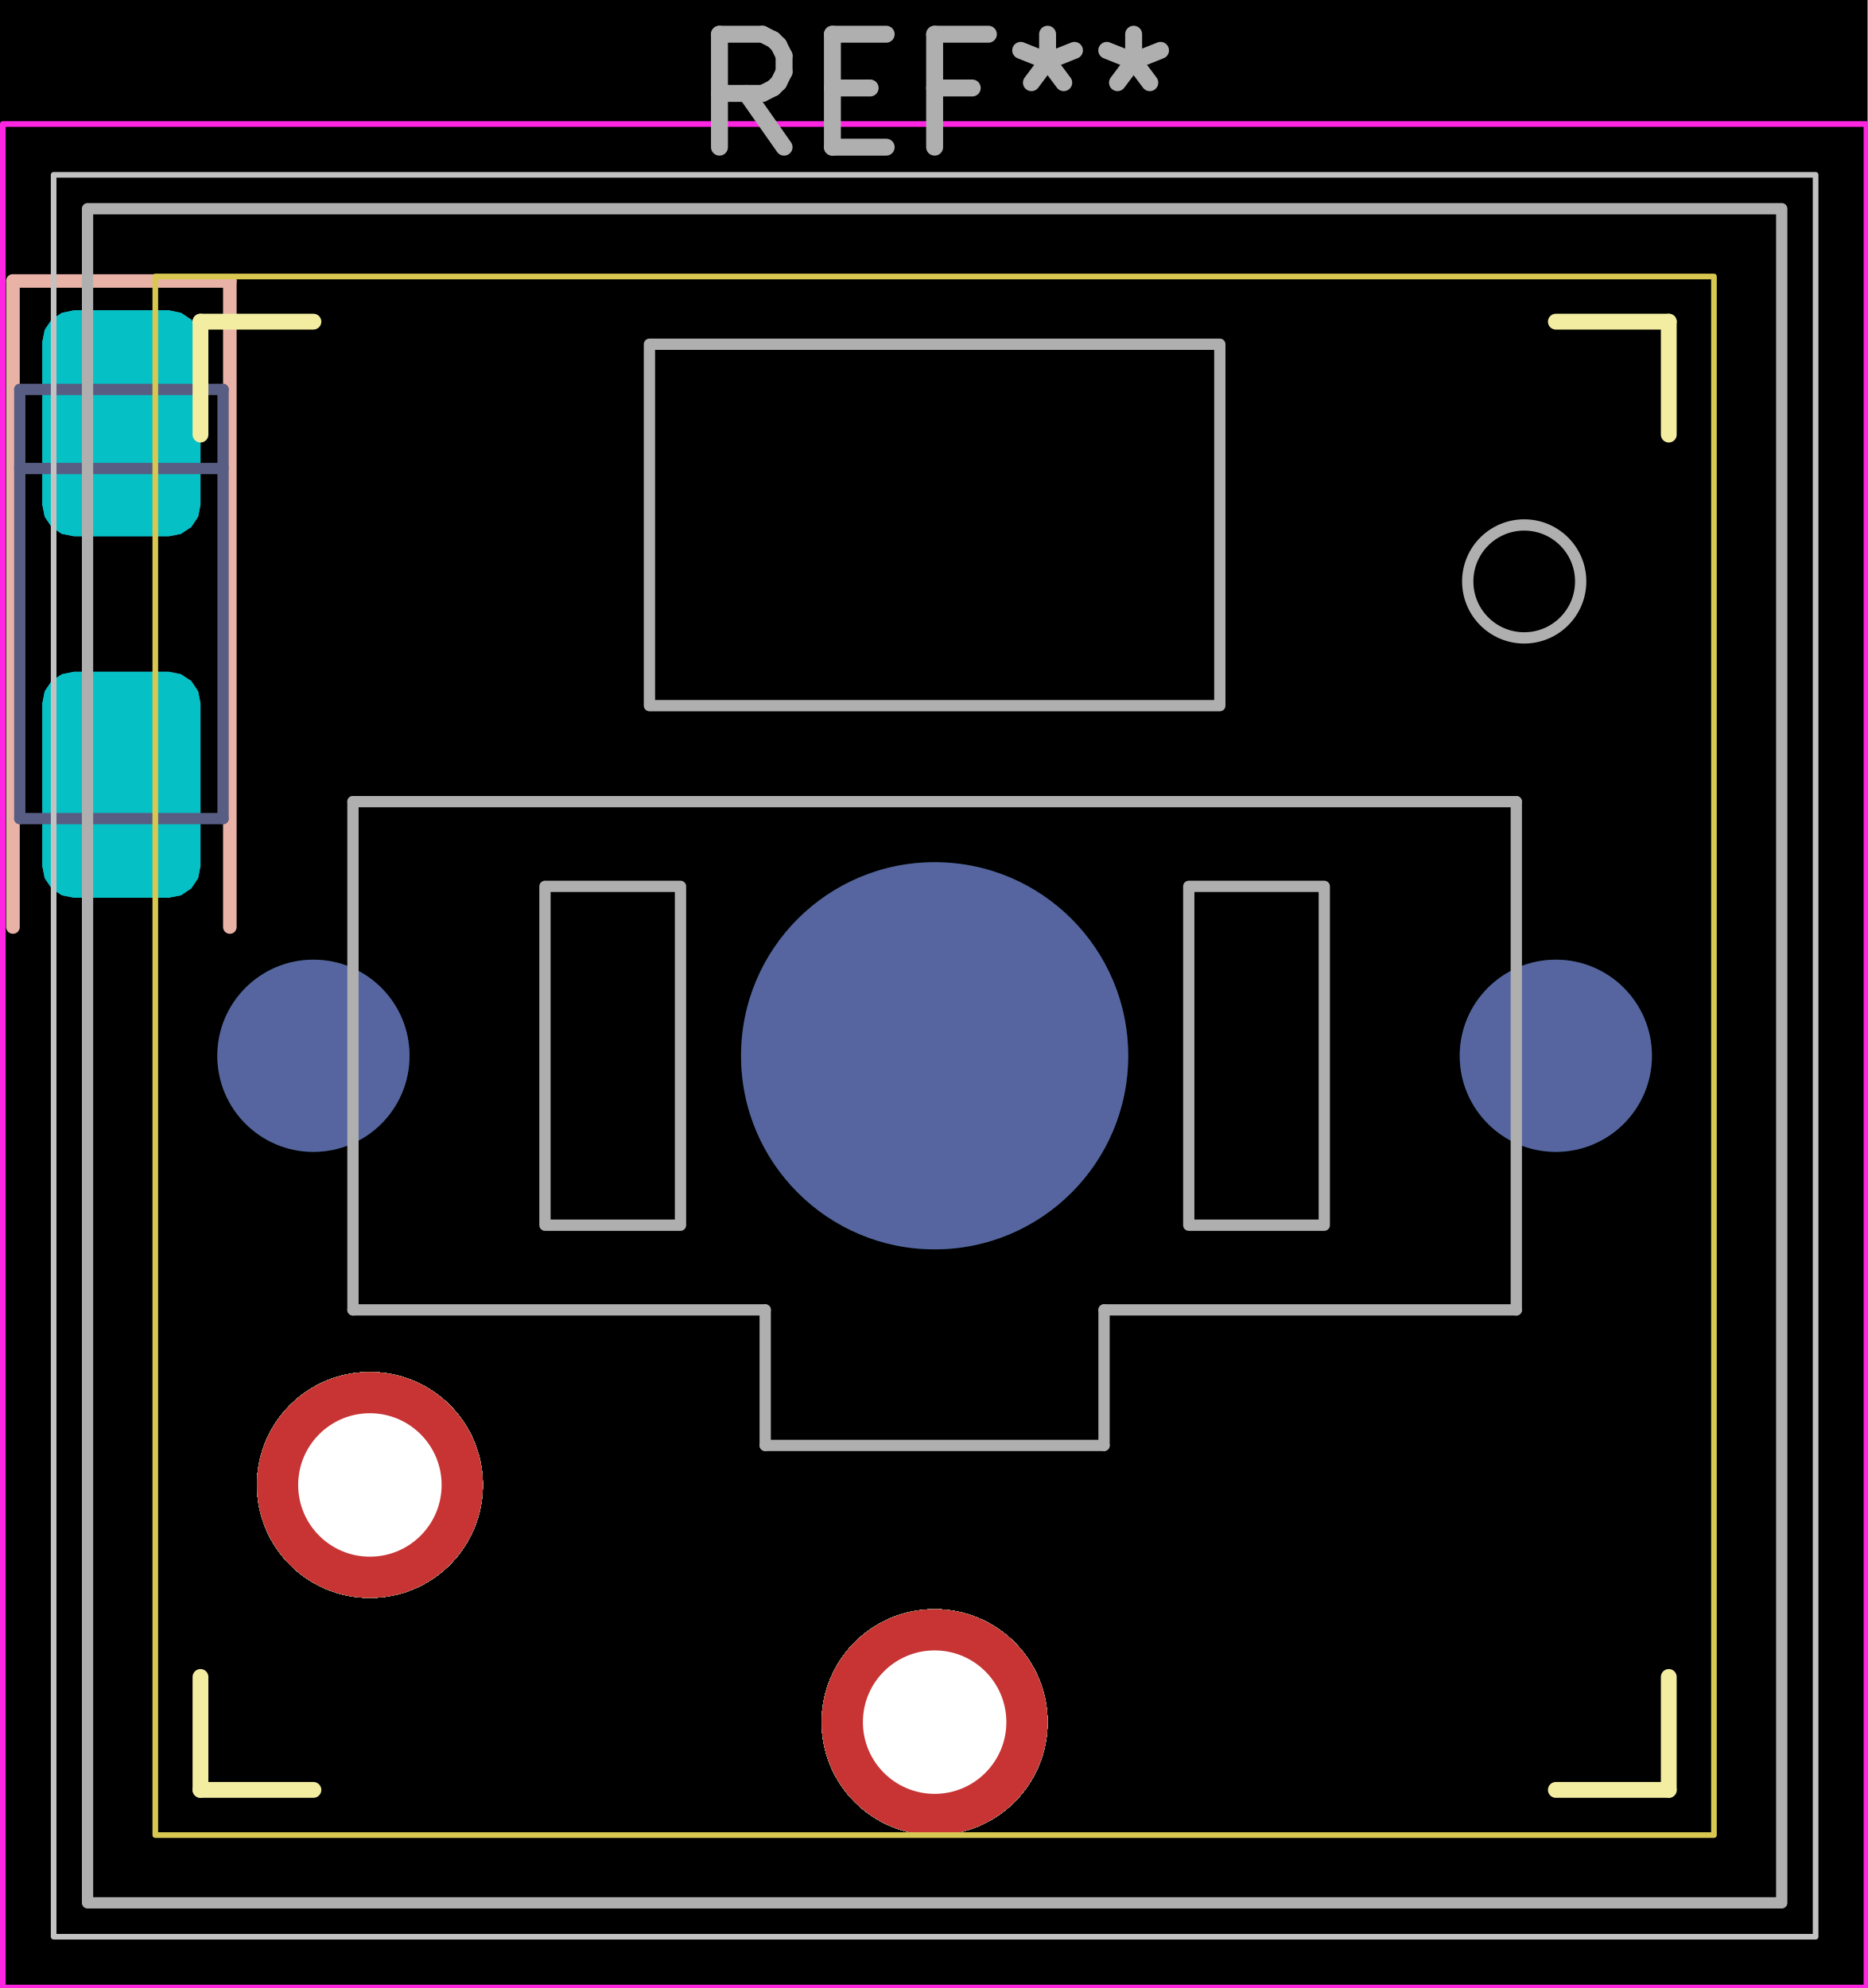
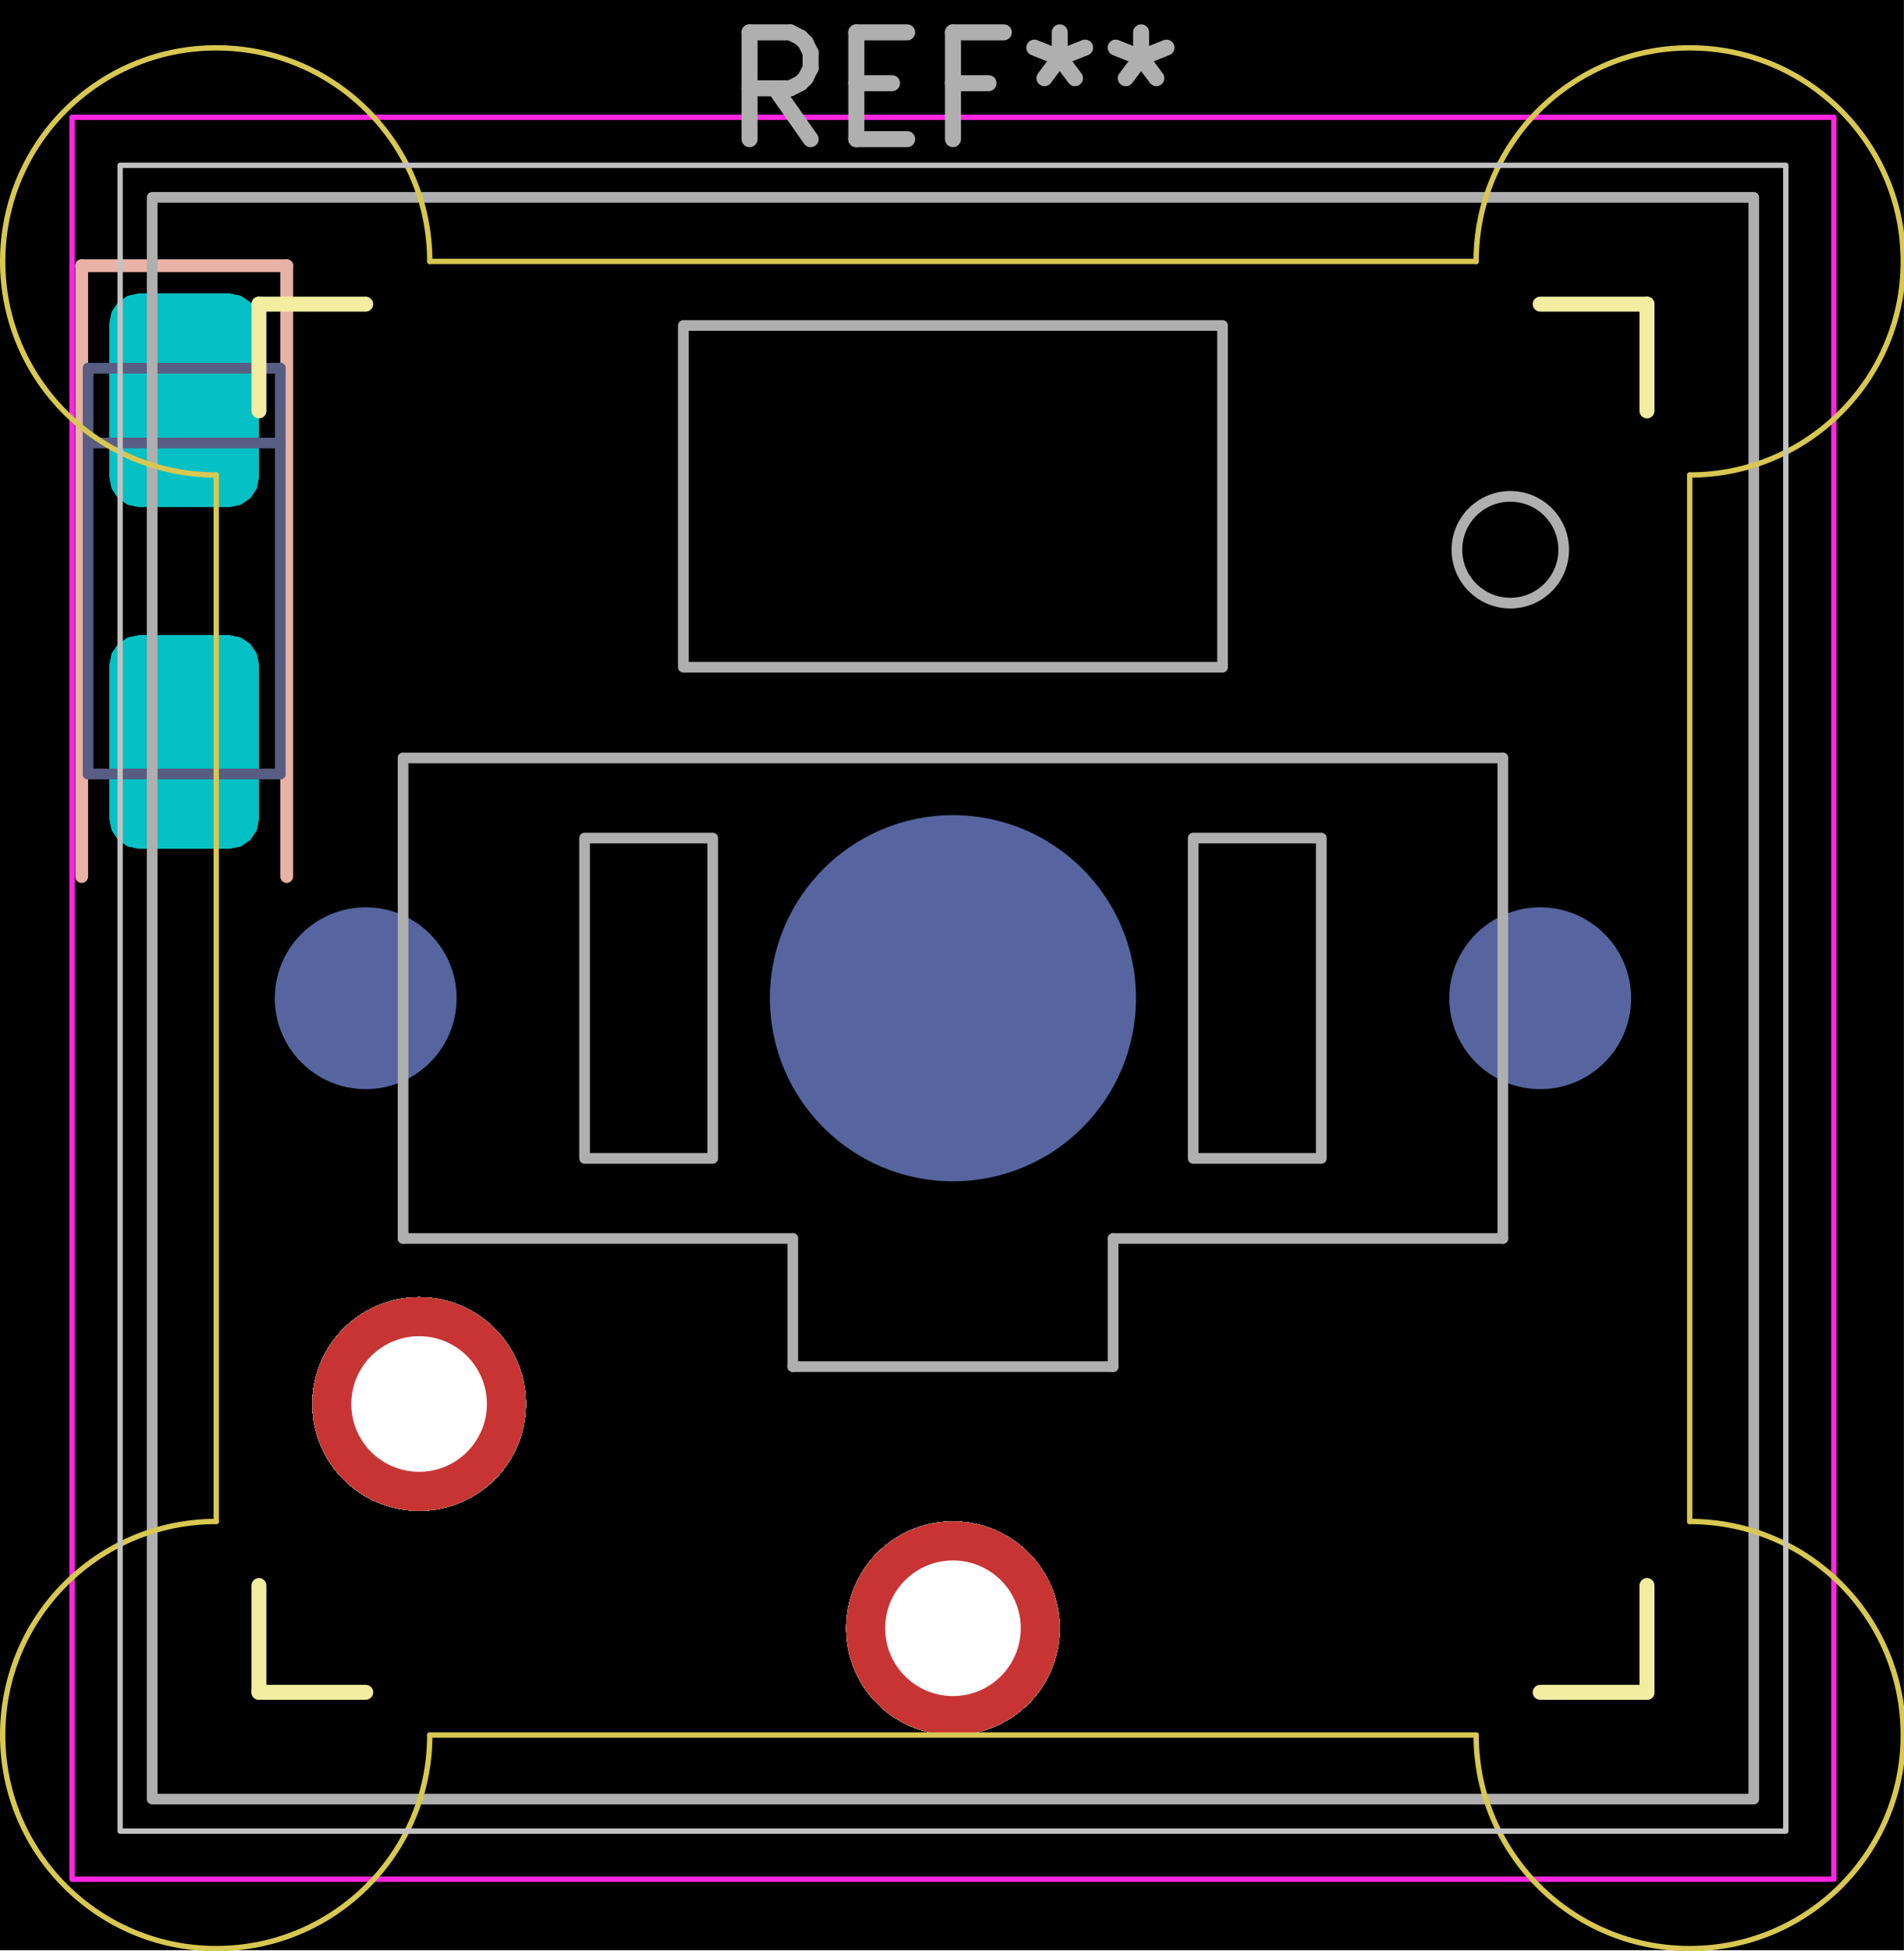
- <svg xmlns="http://www.w3.org/2000/svg" version="1.1" width="100%" height="100%" viewBox="0 0 16.535 17.602" preserveAspectRatio="xMidYMid meet">
+ <svg xmlns="http://www.w3.org/2000/svg" version="1.1" width="100%" height="100%" viewBox="0 0 17.831 18.263" preserveAspectRatio="xMidYMid meet">
  <rect width="100%" height="100%" fill="black" />
  <g style="fill:#000000; fill-opacity:1;stroke:#000000; stroke-opacity:1; stroke-linecap:round; stroke-linejoin:round;" transform="translate(0 0) scale(1 1)">
</g>
  <g style="fill:#4D7FC4; fill-opacity:1; stroke:none;">
-     <circle cx="3.275" cy="13.148" r="1" />
-     <circle cx="8.275" cy="15.248" r="1" />
-     <path style="fill:#4D7FC4; fill-opacity:1; stroke:none;fill-rule:evenodd;" d="M 0.655,7.948 0.548,7.927 0.457,7.866 0.396,7.775 0.375,7.668 0.375,6.228 0.396,6.121 0.457,6.03 0.548,5.97 0.655,5.948 1.495,5.948 1.602,5.97 1.693,6.03 1.754,6.121 1.775,6.228 1.775,7.668 1.754,7.775 1.693,7.866 1.602,7.927 1.495,7.948 Z" />
-     <path style="fill:#4D7FC4; fill-opacity:1; stroke:none;fill-rule:evenodd;" d="M 0.655,4.748 0.548,4.727 0.457,4.666 0.396,4.575 0.375,4.468 0.375,3.028 0.396,2.921 0.457,2.83 0.548,2.77 0.655,2.748 1.495,2.748 1.602,2.77 1.693,2.83 1.754,2.921 1.775,3.028 1.775,4.468 1.754,4.575 1.693,4.666 1.602,4.727 1.495,4.748 Z" />
+     <circle cx="3.925" cy="13.148" r="1" />
+     <circle cx="8.925" cy="15.248" r="1" />
+     <path style="fill:#4D7FC4; fill-opacity:1; stroke:none;fill-rule:evenodd;" d="M 1.305,7.948 1.198,7.927 1.107,7.866 1.046,7.775 1.025,7.668 1.025,6.228 1.046,6.121 1.107,6.03 1.198,5.97 1.305,5.948 2.145,5.948 2.252,5.97 2.343,6.03 2.404,6.121 2.425,6.228 2.425,7.668 2.404,7.775 2.343,7.866 2.252,7.927 2.145,7.948 Z" />
+     <path style="fill:#4D7FC4; fill-opacity:1; stroke:none;fill-rule:evenodd;" d="M 1.305,4.748 1.198,4.727 1.107,4.666 1.046,4.575 1.025,4.468 1.025,3.028 1.046,2.921 1.107,2.83 1.198,2.77 1.305,2.748 2.145,2.748 2.252,2.77 2.343,2.83 2.404,2.921 2.425,3.028 2.425,4.468 2.404,4.575 2.343,4.666 2.252,4.727 2.145,4.748 Z" />
  </g>
  <g style="fill:#02FFEE; fill-opacity:0.4; stroke:none;">
-     <circle cx="2.775" cy="9.348" r="0.851" />
-     <circle cx="8.275" cy="9.348" r="1.714" />
-     <circle cx="13.775" cy="9.348" r="0.851" />
-     <circle cx="3.275" cy="13.148" r="1" />
-     <circle cx="8.275" cy="15.248" r="1" />
-     <path style="fill:#02FFEE; fill-opacity:0.4; stroke:none;fill-rule:evenodd;" d="M 0.655,7.948 0.548,7.927 0.457,7.866 0.396,7.775 0.375,7.668 0.375,6.228 0.396,6.121 0.457,6.03 0.548,5.97 0.655,5.948 1.495,5.948 1.602,5.97 1.693,6.03 1.754,6.121 1.775,6.228 1.775,7.668 1.754,7.775 1.693,7.866 1.602,7.927 1.495,7.948 Z" />
-     <path style="fill:#02FFEE; fill-opacity:0.4; stroke:none;fill-rule:evenodd;" d="M 0.655,4.748 0.548,4.727 0.457,4.666 0.396,4.575 0.375,4.468 0.375,3.028 0.396,2.921 0.457,2.83 0.548,2.77 0.655,2.748 1.495,2.748 1.602,2.77 1.693,2.83 1.754,2.921 1.775,3.028 1.775,4.468 1.754,4.575 1.693,4.666 1.602,4.727 1.495,4.748 Z" />
-     <path style="fill:#00C2C2; fill-opacity:0.9; stroke:none;fill-rule:evenodd;" d="M 0.655,7.948 0.548,7.927 0.457,7.866 0.396,7.775 0.375,7.668 0.375,6.228 0.396,6.121 0.457,6.03 0.548,5.97 0.655,5.948 1.495,5.948 1.602,5.97 1.693,6.03 1.754,6.121 1.775,6.228 1.775,7.668 1.754,7.775 1.693,7.866 1.602,7.927 1.495,7.948 Z" />
-     <path style="fill:#00C2C2; fill-opacity:0.9; stroke:none;fill-rule:evenodd;" d="M 0.655,4.748 0.548,4.727 0.457,4.666 0.396,4.575 0.375,4.468 0.375,3.028 0.396,2.921 0.457,2.83 0.548,2.77 0.655,2.748 1.495,2.748 1.602,2.77 1.693,2.83 1.754,2.921 1.775,3.028 1.775,4.468 1.754,4.575 1.693,4.666 1.602,4.727 1.495,4.748 Z" />
+     <circle cx="3.425" cy="9.348" r="0.851" />
+     <circle cx="8.925" cy="9.348" r="1.714" />
+     <circle cx="14.425" cy="9.348" r="0.851" />
+     <circle cx="3.925" cy="13.148" r="1" />
+     <circle cx="8.925" cy="15.248" r="1" />
+     <path style="fill:#02FFEE; fill-opacity:0.4; stroke:none;fill-rule:evenodd;" d="M 1.305,7.948 1.198,7.927 1.107,7.866 1.046,7.775 1.025,7.668 1.025,6.228 1.046,6.121 1.107,6.03 1.198,5.97 1.305,5.948 2.145,5.948 2.252,5.97 2.343,6.03 2.404,6.121 2.425,6.228 2.425,7.668 2.404,7.775 2.343,7.866 2.252,7.927 2.145,7.948 Z" />
+     <path style="fill:#02FFEE; fill-opacity:0.4; stroke:none;fill-rule:evenodd;" d="M 1.305,4.748 1.198,4.727 1.107,4.666 1.046,4.575 1.025,4.468 1.025,3.028 1.046,2.921 1.107,2.83 1.198,2.77 1.305,2.748 2.145,2.748 2.252,2.77 2.343,2.83 2.404,2.921 2.425,3.028 2.425,4.468 2.404,4.575 2.343,4.666 2.252,4.727 2.145,4.748 Z" />
+     <path style="fill:#00C2C2; fill-opacity:0.9; stroke:none;fill-rule:evenodd;" d="M 1.305,7.948 1.198,7.927 1.107,7.866 1.046,7.775 1.025,7.668 1.025,6.228 1.046,6.121 1.107,6.03 1.198,5.97 1.305,5.948 2.145,5.948 2.252,5.97 2.343,6.03 2.404,6.121 2.425,6.228 2.425,7.668 2.404,7.775 2.343,7.866 2.252,7.927 2.145,7.948 Z" />
+     <path style="fill:#00C2C2; fill-opacity:0.9; stroke:none;fill-rule:evenodd;" d="M 1.305,4.748 1.198,4.727 1.107,4.666 1.046,4.575 1.025,4.468 1.025,3.028 1.046,2.921 1.107,2.83 1.198,2.77 1.305,2.748 2.145,2.748 2.252,2.77 2.343,2.83 2.404,2.921 2.425,3.028 2.425,4.468 2.404,4.575 2.343,4.666 2.252,4.727 2.145,4.748 Z" />
  </g>
  <g style="fill:none;  stroke:#E8B2A7; stroke-width:0.12; stroke-opacity:1;  stroke-linecap:round; stroke-linejoin:round;">
-     <path d="M0.115 2.488 L0.115 8.208 " />
-     <path d="M2.035 2.488 L2.035 8.208 " />
-     <path d="M0.115 2.488 L2.035 2.488 " />
+     <path d="M0.765 2.488 L0.765 8.208 " />
+     <path d="M2.685 2.488 L2.685 8.208 " />
+     <path d="M0.765 2.488 L2.685 2.488 " />
  </g>
  <g style="fill:none;  stroke:#585D84; stroke-width:0.1; stroke-opacity:1;  stroke-linecap:round; stroke-linejoin:round;">
-     <path d="M0.175 3.448 L0.175 7.248 " />
-     <path d="M0.175 7.248 L1.975 7.248 " />
-     <path d="M1.975 7.248 L1.975 3.448 " />
-     <path d="M1.975 3.448 L0.175 3.448 " />
-     <path d="M0.175 4.148 L1.975 4.148 " />
-   </g>
-   <g style="fill:#F2EDA1; fill-opacity:1; stroke:none;">
-     <circle cx="3.275" cy="13.148" r="1" />
-     <circle cx="8.275" cy="15.248" r="1" />
-   </g>
-   <g style="fill:#E8B2A7; fill-opacity:1; stroke:none;">
-     <circle cx="3.275" cy="13.148" r="1" />
-     <circle cx="8.275" cy="15.248" r="1" />
-   </g>
-   <g style="fill:#28CCD9; fill-opacity:1; stroke:none;">
-     <circle cx="3.275" cy="13.148" r="1" />
-     <circle cx="8.275" cy="15.248" r="1" />
-   </g>
-   <g style="fill:#A7A5C6; fill-opacity:1; stroke:none;">
-     <circle cx="3.275" cy="13.148" r="1" />
-     <circle cx="8.275" cy="15.248" r="1" />
+     <path d="M0.825 3.448 L0.825 7.248 " />
+     <path d="M0.825 7.248 L2.625 7.248 " />
+     <path d="M2.625 7.248 L2.625 3.448 " />
+     <path d="M2.625 3.448 L0.825 3.448 " />
+     <path d="M0.825 4.148 L2.625 4.148 " />
+   </g>
+   <g style="fill:#F2EDA1; fill-opacity:1; stroke:none;">
+     <circle cx="3.925" cy="13.148" r="1" />
+     <circle cx="8.925" cy="15.248" r="1" />
+   </g>
+   <g style="fill:#E8B2A7; fill-opacity:1; stroke:none;">
+     <circle cx="3.925" cy="13.148" r="1" />
+     <circle cx="8.925" cy="15.248" r="1" />
+   </g>
+   <g style="fill:#28CCD9; fill-opacity:1; stroke:none;">
+     <circle cx="3.925" cy="13.148" r="1" />
+     <circle cx="8.925" cy="15.248" r="1" />
+   </g>
+   <g style="fill:#A7A5C6; fill-opacity:1; stroke:none;">
+     <circle cx="3.925" cy="13.148" r="1" />
+     <circle cx="8.925" cy="15.248" r="1" />
  </g>
  <g style="fill:#F76F8E; fill-opacity:1; stroke:none;">
-     <circle cx="3.275" cy="13.148" r="1" />
-     <circle cx="8.275" cy="15.248" r="1" />
+     <circle cx="3.925" cy="13.148" r="1" />
+     <circle cx="8.925" cy="15.248" r="1" />
  </g>
  <g style="fill:#5BC3EB; fill-opacity:1; stroke:none;">
-     <circle cx="3.275" cy="13.148" r="1" />
-     <circle cx="8.275" cy="15.248" r="1" />
+     <circle cx="3.925" cy="13.148" r="1" />
+     <circle cx="8.925" cy="15.248" r="1" />
  </g>
  <g style="fill:#ED7C33; fill-opacity:1; stroke:none;">
-     <circle cx="3.275" cy="13.148" r="1" />
-     <circle cx="8.275" cy="15.248" r="1" />
-   </g>
-   <g style="fill:#F2EDA1; fill-opacity:1; stroke:none;">
-     <circle cx="3.275" cy="13.148" r="1" />
-     <circle cx="8.275" cy="15.248" r="1" />
-   </g>
-   <g style="fill:#E8B2A7; fill-opacity:1; stroke:none;">
-     <circle cx="3.275" cy="13.148" r="1" />
-     <circle cx="8.275" cy="15.248" r="1" />
-   </g>
-   <g style="fill:#28CCD9; fill-opacity:1; stroke:none;">
-     <circle cx="3.275" cy="13.148" r="1" />
-     <circle cx="8.275" cy="15.248" r="1" />
-   </g>
-   <g style="fill:#A7A5C6; fill-opacity:1; stroke:none;">
-     <circle cx="3.275" cy="13.148" r="1" />
-     <circle cx="8.275" cy="15.248" r="1" />
+     <circle cx="3.925" cy="13.148" r="1" />
+     <circle cx="8.925" cy="15.248" r="1" />
+   </g>
+   <g style="fill:#F2EDA1; fill-opacity:1; stroke:none;">
+     <circle cx="3.925" cy="13.148" r="1" />
+     <circle cx="8.925" cy="15.248" r="1" />
+   </g>
+   <g style="fill:#E8B2A7; fill-opacity:1; stroke:none;">
+     <circle cx="3.925" cy="13.148" r="1" />
+     <circle cx="8.925" cy="15.248" r="1" />
+   </g>
+   <g style="fill:#28CCD9; fill-opacity:1; stroke:none;">
+     <circle cx="3.925" cy="13.148" r="1" />
+     <circle cx="8.925" cy="15.248" r="1" />
+   </g>
+   <g style="fill:#A7A5C6; fill-opacity:1; stroke:none;">
+     <circle cx="3.925" cy="13.148" r="1" />
+     <circle cx="8.925" cy="15.248" r="1" />
  </g>
  <g style="fill:#F76F8E; fill-opacity:1; stroke:none;">
-     <circle cx="3.275" cy="13.148" r="1" />
-     <circle cx="8.275" cy="15.248" r="1" />
+     <circle cx="3.925" cy="13.148" r="1" />
+     <circle cx="8.925" cy="15.248" r="1" />
  </g>
  <g style="fill:#5BC3EB; fill-opacity:1; stroke:none;">
-     <circle cx="3.275" cy="13.148" r="1" />
-     <circle cx="8.275" cy="15.248" r="1" />
+     <circle cx="3.925" cy="13.148" r="1" />
+     <circle cx="8.925" cy="15.248" r="1" />
  </g>
  <g style="fill:#ED7C33; fill-opacity:1; stroke:none;">
-     <circle cx="3.275" cy="13.148" r="1" />
-     <circle cx="8.275" cy="15.248" r="1" />
-   </g>
-   <g style="fill:#F2EDA1; fill-opacity:1; stroke:none;">
-     <circle cx="3.275" cy="13.148" r="1" />
-     <circle cx="8.275" cy="15.248" r="1" />
-   </g>
-   <g style="fill:#E8B2A7; fill-opacity:1; stroke:none;">
-     <circle cx="3.275" cy="13.148" r="1" />
-     <circle cx="8.275" cy="15.248" r="1" />
-   </g>
-   <g style="fill:#28CCD9; fill-opacity:1; stroke:none;">
-     <circle cx="3.275" cy="13.148" r="1" />
-     <circle cx="8.275" cy="15.248" r="1" />
-   </g>
-   <g style="fill:#A7A5C6; fill-opacity:1; stroke:none;">
-     <circle cx="3.275" cy="13.148" r="1" />
-     <circle cx="8.275" cy="15.248" r="1" />
+     <circle cx="3.925" cy="13.148" r="1" />
+     <circle cx="8.925" cy="15.248" r="1" />
+   </g>
+   <g style="fill:#F2EDA1; fill-opacity:1; stroke:none;">
+     <circle cx="3.925" cy="13.148" r="1" />
+     <circle cx="8.925" cy="15.248" r="1" />
+   </g>
+   <g style="fill:#E8B2A7; fill-opacity:1; stroke:none;">
+     <circle cx="3.925" cy="13.148" r="1" />
+     <circle cx="8.925" cy="15.248" r="1" />
+   </g>
+   <g style="fill:#28CCD9; fill-opacity:1; stroke:none;">
+     <circle cx="3.925" cy="13.148" r="1" />
+     <circle cx="8.925" cy="15.248" r="1" />
+   </g>
+   <g style="fill:#A7A5C6; fill-opacity:1; stroke:none;">
+     <circle cx="3.925" cy="13.148" r="1" />
+     <circle cx="8.925" cy="15.248" r="1" />
  </g>
  <g style="fill:#F76F8E; fill-opacity:1; stroke:none;">
-     <circle cx="3.275" cy="13.148" r="1" />
-     <circle cx="8.275" cy="15.248" r="1" />
+     <circle cx="3.925" cy="13.148" r="1" />
+     <circle cx="8.925" cy="15.248" r="1" />
  </g>
  <g style="fill:#5BC3EB; fill-opacity:1; stroke:none;">
-     <circle cx="3.275" cy="13.148" r="1" />
-     <circle cx="8.275" cy="15.248" r="1" />
+     <circle cx="3.925" cy="13.148" r="1" />
+     <circle cx="8.925" cy="15.248" r="1" />
  </g>
  <g style="fill:#ED7C33; fill-opacity:1; stroke:none;">
-     <circle cx="3.275" cy="13.148" r="1" />
-     <circle cx="8.275" cy="15.248" r="1" />
+     <circle cx="3.925" cy="13.148" r="1" />
+     <circle cx="8.925" cy="15.248" r="1" />
  </g>
  <g style="fill:#8DCB81; fill-opacity:1; stroke:none;">
-     <circle cx="3.275" cy="13.148" r="1" />
-     <circle cx="8.275" cy="15.248" r="1" />
-   </g>
-   <g style="fill:#F2EDA1; fill-opacity:1; stroke:none;">
-     <circle cx="3.275" cy="13.148" r="1" />
-     <circle cx="8.275" cy="15.248" r="1" />
-   </g>
-   <g style="fill:#E8B2A7; fill-opacity:1; stroke:none;">
-     <circle cx="3.275" cy="13.148" r="1" />
-     <circle cx="8.275" cy="15.248" r="1" />
-   </g>
-   <g style="fill:#28CCD9; fill-opacity:1; stroke:none;">
-     <circle cx="3.275" cy="13.148" r="1" />
-     <circle cx="8.275" cy="15.248" r="1" />
-   </g>
-   <g style="fill:#A7A5C6; fill-opacity:1; stroke:none;">
-     <circle cx="3.275" cy="13.148" r="1" />
-     <circle cx="8.275" cy="15.248" r="1" />
+     <circle cx="3.925" cy="13.148" r="1" />
+     <circle cx="8.925" cy="15.248" r="1" />
+   </g>
+   <g style="fill:#F2EDA1; fill-opacity:1; stroke:none;">
+     <circle cx="3.925" cy="13.148" r="1" />
+     <circle cx="8.925" cy="15.248" r="1" />
+   </g>
+   <g style="fill:#E8B2A7; fill-opacity:1; stroke:none;">
+     <circle cx="3.925" cy="13.148" r="1" />
+     <circle cx="8.925" cy="15.248" r="1" />
+   </g>
+   <g style="fill:#28CCD9; fill-opacity:1; stroke:none;">
+     <circle cx="3.925" cy="13.148" r="1" />
+     <circle cx="8.925" cy="15.248" r="1" />
+   </g>
+   <g style="fill:#A7A5C6; fill-opacity:1; stroke:none;">
+     <circle cx="3.925" cy="13.148" r="1" />
+     <circle cx="8.925" cy="15.248" r="1" />
  </g>
  <g style="fill:#DB628B; fill-opacity:1; stroke:none;">
-     <circle cx="3.275" cy="13.148" r="1" />
-     <circle cx="8.275" cy="15.248" r="1" />
+     <circle cx="3.925" cy="13.148" r="1" />
+     <circle cx="8.925" cy="15.248" r="1" />
  </g>
  <g style="fill:#4FCBCB; fill-opacity:1; stroke:none;">
-     <circle cx="3.275" cy="13.148" r="1" />
-     <circle cx="8.275" cy="15.248" r="1" />
+     <circle cx="3.925" cy="13.148" r="1" />
+     <circle cx="8.925" cy="15.248" r="1" />
  </g>
  <g style="fill:#CE7D2C; fill-opacity:1; stroke:none;">
-     <circle cx="3.275" cy="13.148" r="1" />
-     <circle cx="8.275" cy="15.248" r="1" />
+     <circle cx="3.925" cy="13.148" r="1" />
+     <circle cx="8.925" cy="15.248" r="1" />
  </g>
  <g style="fill:#7FC87F; fill-opacity:1; stroke:none;">
-     <circle cx="3.275" cy="13.148" r="1" />
-     <circle cx="8.275" cy="15.248" r="1" />
+     <circle cx="3.925" cy="13.148" r="1" />
+     <circle cx="8.925" cy="15.248" r="1" />
  </g>
  <g style="fill:#C83434; fill-opacity:1; stroke:none;">
-     <circle cx="3.275" cy="13.148" r="1" />
-     <circle cx="8.275" cy="15.248" r="1" />
+     <circle cx="3.925" cy="13.148" r="1" />
+     <circle cx="8.925" cy="15.248" r="1" />
  </g>
  <g style="fill:#D864FF; fill-opacity:0.4; stroke:none;">
-     <circle cx="2.775" cy="9.348" r="0.851" />
-     <circle cx="8.275" cy="9.348" r="1.714" />
-     <circle cx="13.775" cy="9.348" r="0.851" />
+     <circle cx="3.425" cy="9.348" r="0.851" />
+     <circle cx="8.925" cy="9.348" r="1.714" />
+     <circle cx="14.425" cy="9.348" r="0.851" />
  </g>
  <g style="fill:none;  stroke:#F2EDA1; stroke-width:0.14; stroke-opacity:1;  stroke-linecap:round; stroke-linejoin:round;">
-     <path d="M1.775 3.848 L1.775 2.848 " />
-     <path d="M1.775 15.848 L1.775 14.848 " />
-     <path d="M1.775 15.848 L2.775 15.848 " />
-     <path d="M2.775 2.848 L1.775 2.848 " />
-     <path d="M13.775 15.848 L14.775 15.848 " />
-     <path d="M14.775 2.848 L13.775 2.848 " />
-     <path d="M14.775 2.848 L14.775 3.848 " />
-     <path d="M14.775 14.848 L14.775 15.848 " />
-     <path style="fill:none;  stroke:#FF26E2; stroke-width:0.05; stroke-opacity:1;  stroke-linecap:round; stroke-linejoin:round;fill:none" d="M 0.025,1.098 16.525,1.098 16.525,17.598 0.025,17.598 Z" />
+     <path d="M2.425 3.848 L2.425 2.848 " />
+     <path d="M2.425 15.848 L2.425 14.848 " />
+     <path d="M2.425 15.848 L3.425 15.848 " />
+     <path d="M3.425 2.848 L2.425 2.848 " />
+     <path d="M14.425 15.848 L15.425 15.848 " />
+     <path d="M15.425 2.848 L14.425 2.848 " />
+     <path d="M15.425 2.848 L15.425 3.848 " />
+     <path d="M15.425 14.848 L15.425 15.848 " />
+     <path style="fill:none;  stroke:#FF26E2; stroke-width:0.05; stroke-opacity:1;  stroke-linecap:round; stroke-linejoin:round;fill:none" d="M 0.675,1.098 17.175,1.098 17.175,17.598 0.675,17.598 Z" />
  </g>
  <g style="fill:none;  stroke:#AFAFAF; stroke-width:0.15; stroke-opacity:1;  stroke-linecap:round; stroke-linejoin:round;">
-     <text x="8.275" y="1.348" textLength="4.536" font-size="1.333" lengthAdjust="spacingAndGlyphs" text-anchor="middle" opacity="0" stroke-opacity="0">REF**</text>
+     <text x="8.925" y="1.348" textLength="4.536" font-size="1.333" lengthAdjust="spacingAndGlyphs" text-anchor="middle" opacity="0" stroke-opacity="0">REF**</text>
    <g class="stroked-text">
-       <path d="M6.942 1.303 L6.608 0.827 " />
-       <path d="M6.37 1.303 L6.37 0.303 " />
-       <path d="M6.37 0.303 L6.751 0.303 " />
-       <path d="M6.751 0.303 L6.846 0.351 " />
-       <path d="M6.846 0.351 L6.894 0.398 " />
-       <path d="M6.894 0.398 L6.942 0.494 " />
-       <path d="M6.942 0.494 L6.942 0.636 " />
-       <path d="M6.942 0.636 L6.894 0.732 " />
-       <path d="M6.894 0.732 L6.846 0.779 " />
-       <path d="M6.846 0.779 L6.751 0.827 " />
-       <path d="M6.751 0.827 L6.37 0.827 " />
-       <path d="M7.37 0.779 L7.704 0.779 " />
-       <path d="M7.846 1.303 L7.37 1.303 " />
-       <path d="M7.37 1.303 L7.37 0.303 " />
-       <path d="M7.37 0.303 L7.846 0.303 " />
-       <path d="M8.608 0.779 L8.275 0.779 " />
-       <path d="M8.275 1.303 L8.275 0.303 " />
-       <path d="M8.275 0.303 L8.751 0.303 " />
-       <path d="M9.275 0.303 L9.275 0.541 " />
-       <path d="M9.037 0.446 L9.275 0.541 " />
-       <path d="M9.275 0.541 L9.513 0.446 " />
-       <path d="M9.132 0.732 L9.275 0.541 " />
-       <path d="M9.275 0.541 L9.418 0.732 " />
-       <path d="M10.037 0.303 L10.037 0.541 " />
-       <path d="M9.799 0.446 L10.037 0.541 " />
-       <path d="M10.037 0.541 L10.275 0.446 " />
-       <path d="M9.894 0.732 L10.037 0.541 " />
-       <path d="M10.037 0.541 L10.18 0.732 " />
+       <path d="M7.592 1.303 L7.258 0.827 " />
+       <path d="M7.02 1.303 L7.02 0.303 " />
+       <path d="M7.02 0.303 L7.401 0.303 " />
+       <path d="M7.401 0.303 L7.496 0.351 " />
+       <path d="M7.496 0.351 L7.544 0.398 " />
+       <path d="M7.544 0.398 L7.592 0.494 " />
+       <path d="M7.592 0.494 L7.592 0.636 " />
+       <path d="M7.592 0.636 L7.544 0.732 " />
+       <path d="M7.544 0.732 L7.496 0.779 " />
+       <path d="M7.496 0.779 L7.401 0.827 " />
+       <path d="M7.401 0.827 L7.02 0.827 " />
+       <path d="M8.02 0.779 L8.354 0.779 " />
+       <path d="M8.496 1.303 L8.02 1.303 " />
+       <path d="M8.02 1.303 L8.02 0.303 " />
+       <path d="M8.02 0.303 L8.496 0.303 " />
+       <path d="M9.258 0.779 L8.925 0.779 " />
+       <path d="M8.925 1.303 L8.925 0.303 " />
+       <path d="M8.925 0.303 L9.401 0.303 " />
+       <path d="M9.925 0.303 L9.925 0.541 " />
+       <path d="M9.687 0.446 L9.925 0.541 " />
+       <path d="M9.925 0.541 L10.163 0.446 " />
+       <path d="M9.782 0.732 L9.925 0.541 " />
+       <path d="M9.925 0.541 L10.068 0.732 " />
+       <path d="M10.687 0.303 L10.687 0.541 " />
+       <path d="M10.449 0.446 L10.687 0.541 " />
+       <path d="M10.687 0.541 L10.925 0.446 " />
+       <path d="M10.544 0.732 L10.687 0.541 " />
+       <path d="M10.687 0.541 L10.83 0.732 " />
    </g>
  </g>
  <g style="fill:none;  stroke:#AFAFAF; stroke-width:0.1; stroke-opacity:1;  stroke-linecap:round; stroke-linejoin:round;">
-     <path d="M3.125 7.098 L3.125 11.598 " />
-     <path d="M3.125 7.098 L13.425 7.098 " />
-     <path d="M3.125 11.598 L6.775 11.598 " />
-     <path d="M6.775 12.798 L6.775 11.598 " />
-     <path d="M9.775 11.598 L9.775 12.798 " />
-     <path d="M9.775 12.798 L6.775 12.798 " />
-     <path d="M13.425 7.098 L13.425 11.598 " />
-     <path d="M13.425 11.598 L9.775 11.598 " />
-     <path style="fill:none;  stroke:#AFAFAF; stroke-width:0.1; stroke-opacity:1;  stroke-linecap:round; stroke-linejoin:round;fill:none" d="M 0.775,1.848 15.775,1.848 15.775,16.848 0.775,16.848 Z" />
-     <path style="fill:none;  stroke:#AFAFAF; stroke-width:0.1; stroke-opacity:1;  stroke-linecap:round; stroke-linejoin:round;fill:none" d="M 5.75,3.048 10.8,3.048 10.8,6.248 5.75,6.248 Z" />
-     <path style="fill:none;  stroke:#AFAFAF; stroke-width:0.1; stroke-opacity:1;  stroke-linecap:round; stroke-linejoin:round;fill:none" d="M 4.825,7.848 6.025,7.848 6.025,10.848 4.825,10.848 Z" />
-     <path style="fill:none;  stroke:#AFAFAF; stroke-width:0.1; stroke-opacity:1;  stroke-linecap:round; stroke-linejoin:round;fill:none" d="M 10.525,7.848 11.725,7.848 11.725,10.848 10.525,10.848 Z" />
-     <circle cx="13.495" cy="5.148" r="0.5" />
-     <path style="fill:none;  stroke:#D8C852; stroke-width:0.05; stroke-opacity:1;  stroke-linecap:round; stroke-linejoin:round;fill:none" d="M 1.375,2.448 15.175,2.448 15.175,16.248 1.375,16.248 Z" />
-     <path style="fill:none;  stroke:#C2C2C2; stroke-width:0.05; stroke-opacity:1;  stroke-linecap:round; stroke-linejoin:round;fill:none" d="M 0.475,1.548 16.075,1.548 16.075,17.148 0.475,17.148 Z" />
+     <path d="M3.775 7.098 L3.775 11.598 " />
+     <path d="M3.775 7.098 L14.075 7.098 " />
+     <path d="M3.775 11.598 L7.425 11.598 " />
+     <path d="M7.425 12.798 L7.425 11.598 " />
+     <path d="M10.425 11.598 L10.425 12.798 " />
+     <path d="M10.425 12.798 L7.425 12.798 " />
+     <path d="M14.075 7.098 L14.075 11.598 " />
+     <path d="M14.075 11.598 L10.425 11.598 " />
+     <path style="fill:none;  stroke:#AFAFAF; stroke-width:0.1; stroke-opacity:1;  stroke-linecap:round; stroke-linejoin:round;fill:none" d="M 1.425,1.848 16.425,1.848 16.425,16.848 1.425,16.848 Z" />
+     <path style="fill:none;  stroke:#AFAFAF; stroke-width:0.1; stroke-opacity:1;  stroke-linecap:round; stroke-linejoin:round;fill:none" d="M 6.4,3.048 11.45,3.048 11.45,6.248 6.4,6.248 Z" />
+     <path style="fill:none;  stroke:#AFAFAF; stroke-width:0.1; stroke-opacity:1;  stroke-linecap:round; stroke-linejoin:round;fill:none" d="M 5.475,7.848 6.675,7.848 6.675,10.848 5.475,10.848 Z" />
+     <path style="fill:none;  stroke:#AFAFAF; stroke-width:0.1; stroke-opacity:1;  stroke-linecap:round; stroke-linejoin:round;fill:none" d="M 11.175,7.848 12.375,7.848 12.375,10.848 11.175,10.848 Z" />
+     <circle cx="14.145" cy="5.148" r="0.5" />
+   </g>
+   <g style="fill:none;  stroke:#D8C852; stroke-width:0.05; stroke-opacity:1;  stroke-linecap:round; stroke-linejoin:round;">
+     <path d="M4.025 2.448 L13.825 2.448 " />
+     <path d="M15.825 4.448 L15.825 14.248 " />
+     <path d="M13.825 16.248 L4.025 16.248 " />
+     <path d="M2.025 14.248 L2.025 4.448 " />
+     <path d="M15.825 4.448 A2 2 0.0 1 0 13.825 2.448" />
+     <path d="M13.825 16.248 A2 2 0.0 1 0 15.825 14.248" />
+     <path d="M2.025 14.248 A2 2 0.0 1 0 4.025 16.248" />
+     <path d="M4.025 2.448 A2 2 0.0 1 0 2.025 4.448" />
+     <path style="fill:none;  stroke:#C2C2C2; stroke-width:0.05; stroke-opacity:1;  stroke-linecap:round; stroke-linejoin:round;fill:none" d="M 1.125,1.548 16.725,1.548 16.725,17.148 1.125,17.148 Z" />
  </g>
  <g style="fill:#FFFFFF; fill-opacity:1; stroke:none;">
-     <circle cx="3.275" cy="13.148" r="0.635" />
+     <circle cx="3.925" cy="13.148" r="0.635" />
  </g>
  <g style="fill:#FFFFFF; fill-opacity:1; stroke:none;">
-     <circle cx="8.275" cy="15.248" r="0.635" />
+     <circle cx="8.925" cy="15.248" r="0.635" />
  </g>
</svg>
